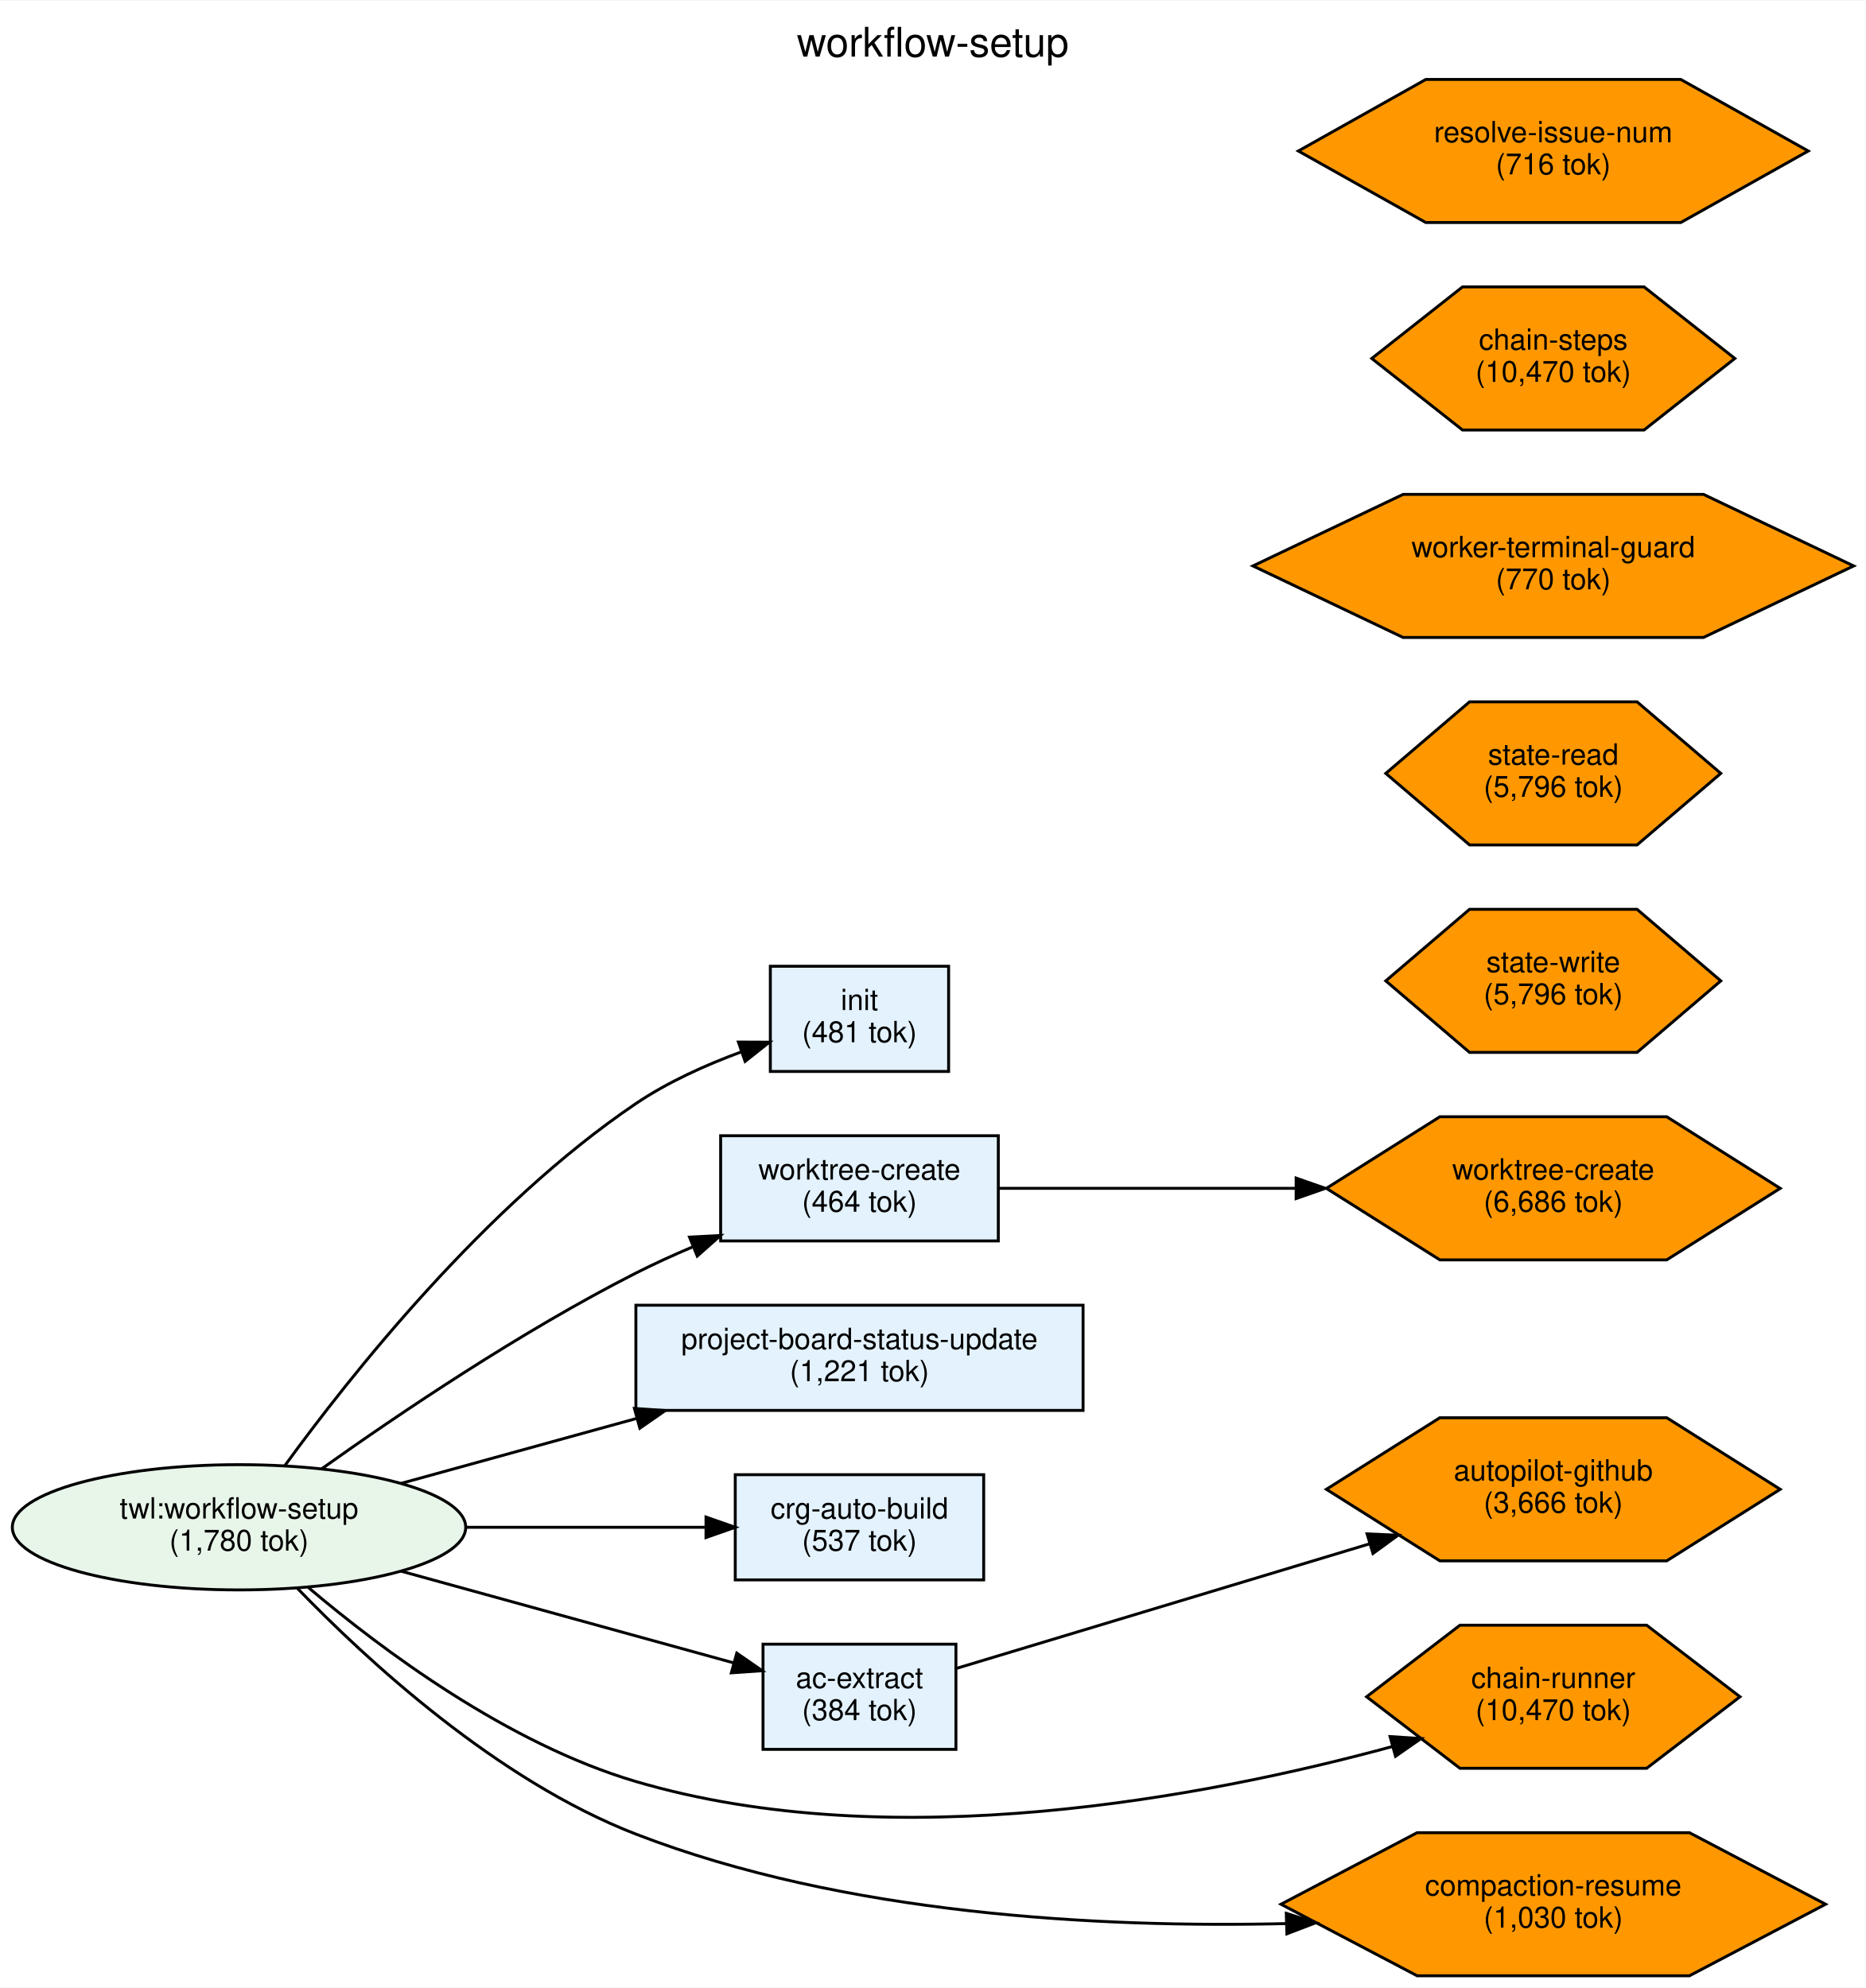
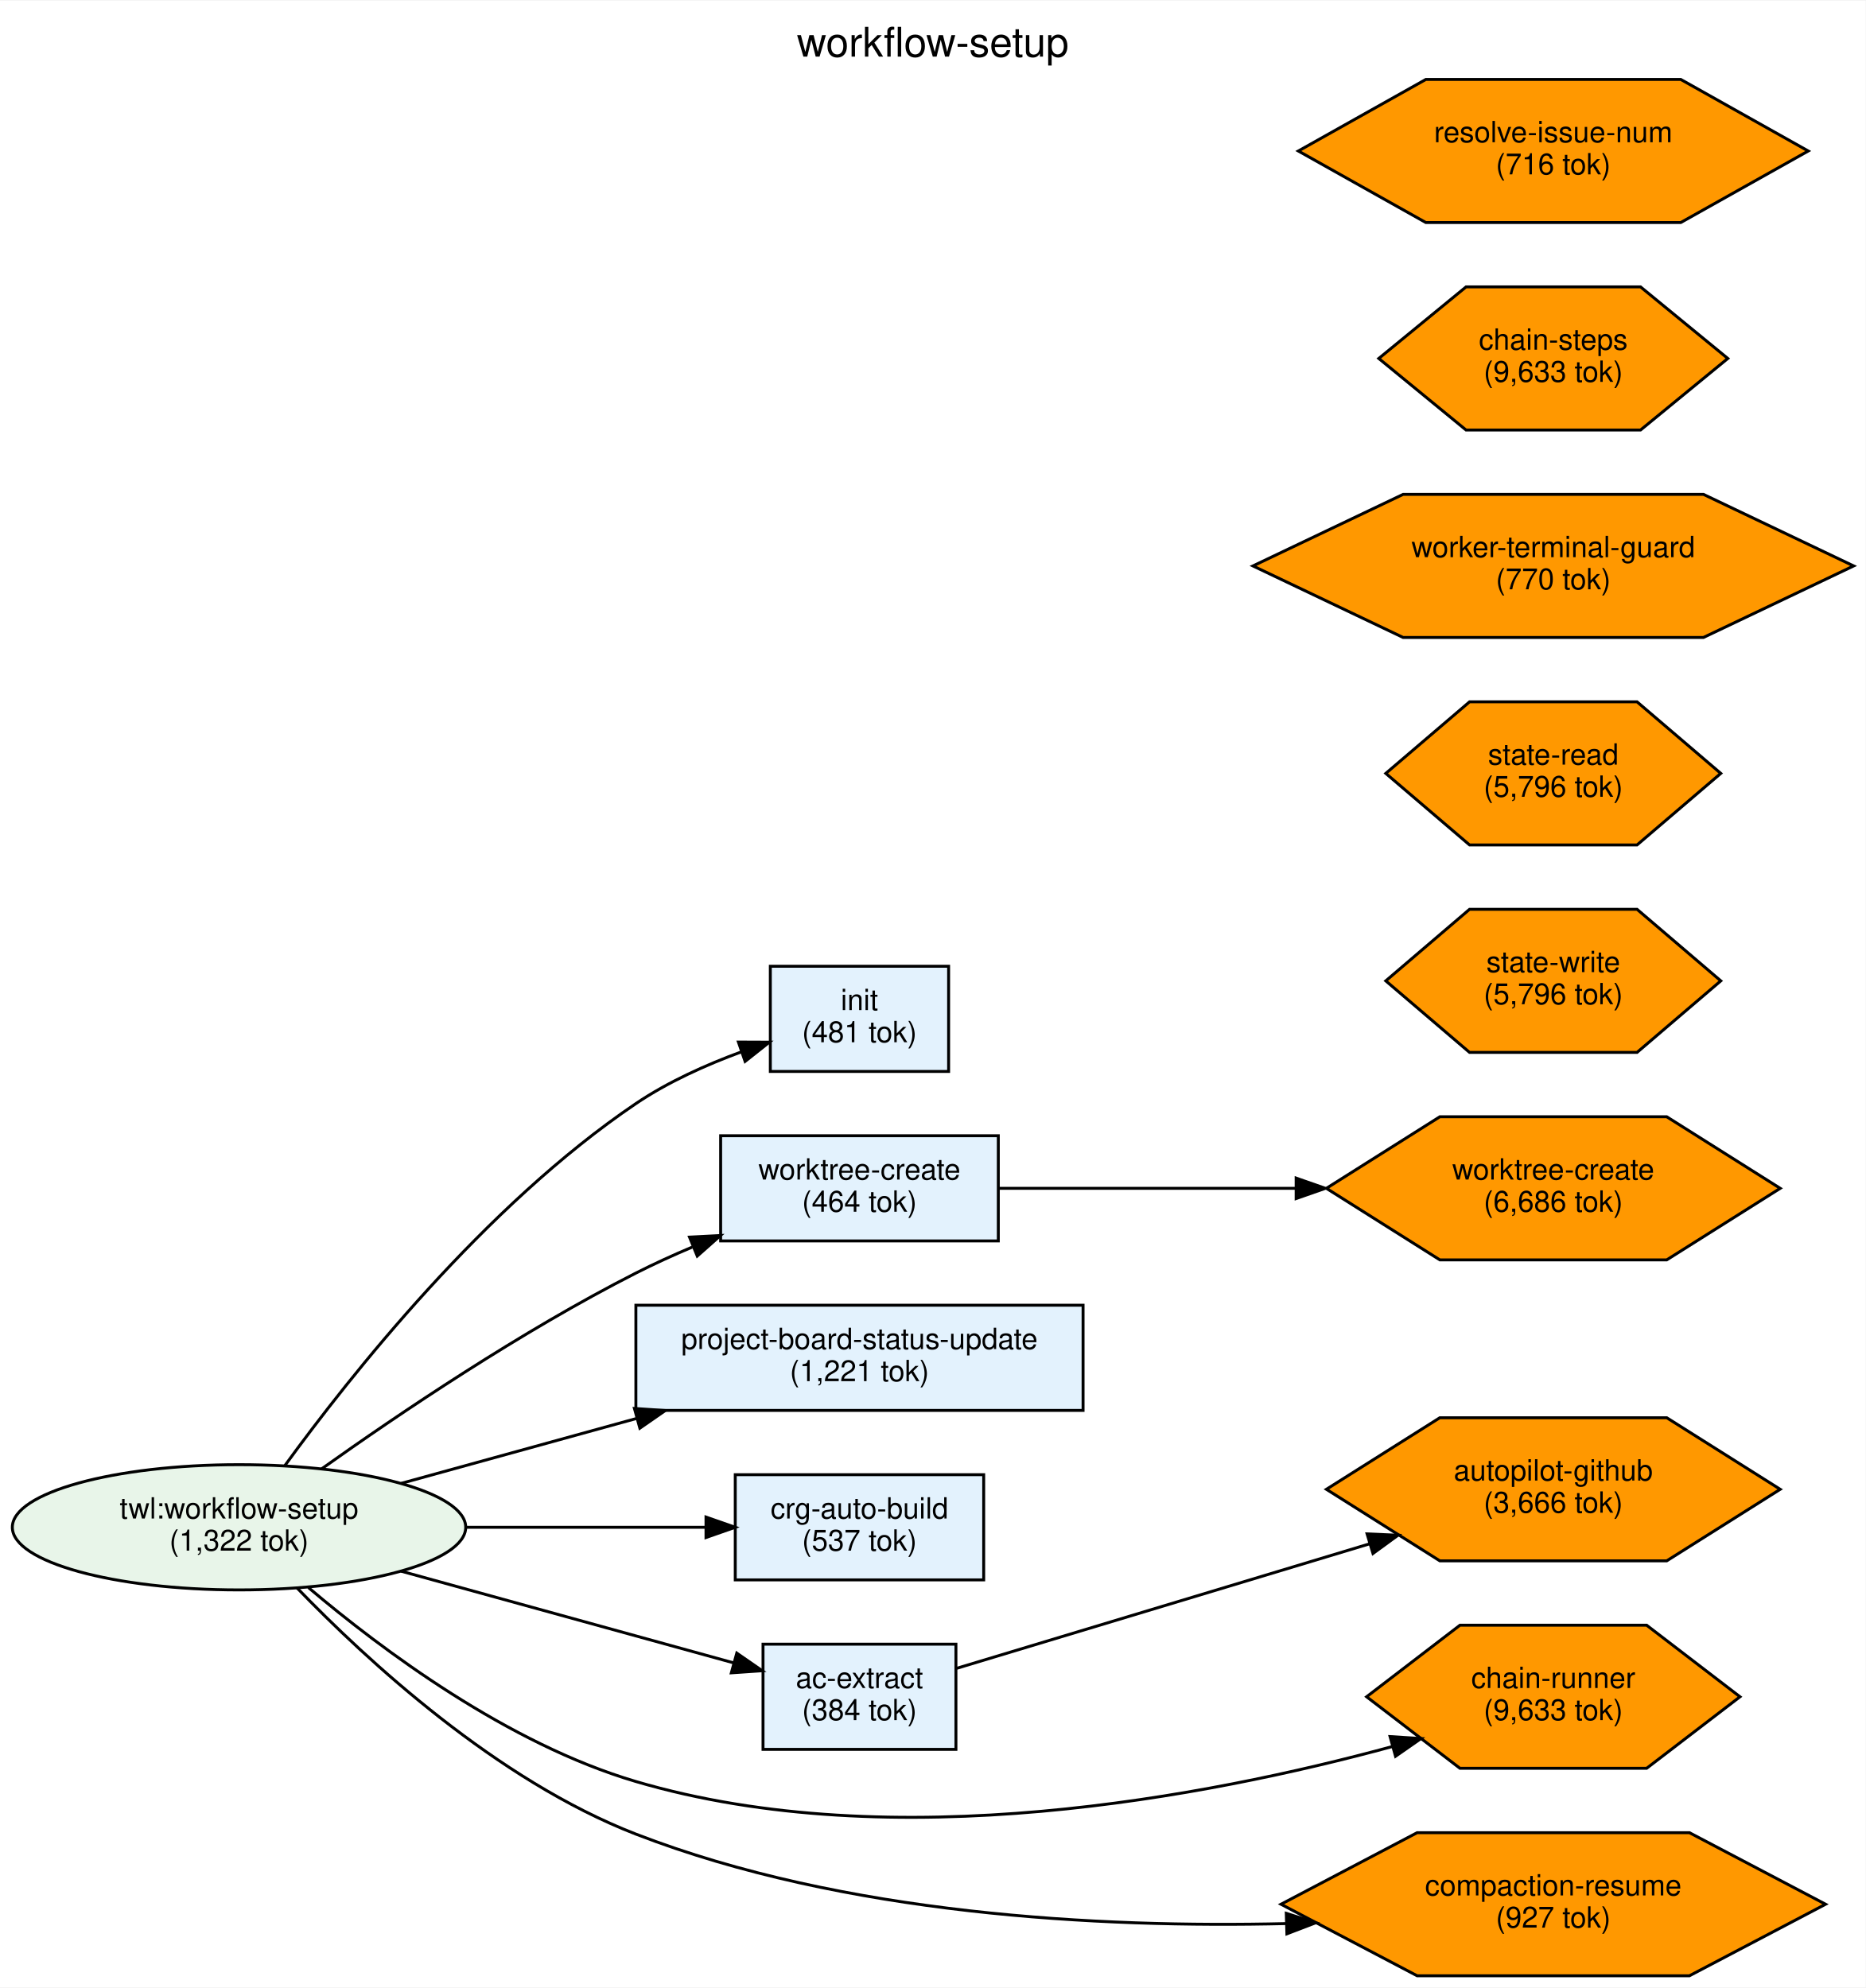
<svg xmlns="http://www.w3.org/2000/svg" width="638pt" height="680pt" viewBox="0.00 0.00 638.32 679.99">
  <g id="graph0" class="graph" transform="scale(1 1) rotate(0) translate(4 675.99)">
    <polygon fill="white" stroke="transparent" points="-4,4 -4,-675.99 634.32,-675.99 634.32,4 -4,4" />
    <text text-anchor="middle" x="315.16" y="-656.79" font-family="Helvetica,sans-Serif" font-size="14.00">workflow-setup</text>
    <g id="node1" class="node">
      <ellipse fill="#e8f5e9" stroke="black" cx="77.78" cy="-153.49" rx="77.56" ry="21.43" />
      <text text-anchor="middle" x="77.78" y="-156.49" font-family="Helvetica,sans-Serif" font-size="10.00">twl:workflow-setup</text>
-       <text text-anchor="middle" x="77.78" y="-145.49" font-family="Helvetica,sans-Serif" font-size="10.00">(1,780 tok)</text>
+       <text text-anchor="middle" x="77.78" y="-145.49" font-family="Helvetica,sans-Serif" font-size="10.00">(1,322 tok)</text>
    </g>
    <g id="node2" class="node">
      <polygon fill="#e3f2fd" stroke="black" points="320.56,-345.49 259.56,-345.49 259.56,-309.49 320.56,-309.49 320.56,-345.49" />
      <text text-anchor="middle" x="290.06" y="-330.49" font-family="Helvetica,sans-Serif" font-size="10.00">init</text>
      <text text-anchor="middle" x="290.06" y="-319.49" font-family="Helvetica,sans-Serif" font-size="10.00">(481 tok)</text>
    </g>
    <g id="edge1" class="edge">
      <path fill="none" stroke="black" d="M93.25,-174.31C115.73,-205.28 161.88,-263.57 213.56,-298.49 224.49,-305.88 237.56,-311.75 249.72,-316.22" />
      <polygon fill="black" stroke="black" points="248.64,-319.55 259.23,-319.51 250.93,-312.93 248.64,-319.55" />
    </g>
    <g id="node3" class="node">
      <polygon fill="#e3f2fd" stroke="black" points="337.56,-287.49 242.56,-287.49 242.56,-251.49 337.56,-251.49 337.56,-287.49" />
      <text text-anchor="middle" x="290.06" y="-272.49" font-family="Helvetica,sans-Serif" font-size="10.00">worktree-create</text>
      <text text-anchor="middle" x="290.06" y="-261.49" font-family="Helvetica,sans-Serif" font-size="10.00">(464 tok)</text>
    </g>
    <g id="edge2" class="edge">
      <path fill="none" stroke="black" d="M105.92,-173.4C132.45,-192.28 174.45,-220.63 213.56,-240.49 219.7,-243.61 226.26,-246.6 232.85,-249.39" />
      <polygon fill="black" stroke="black" points="231.91,-252.79 242.49,-253.34 234.56,-246.31 231.91,-252.79" />
    </g>
    <g id="node4" class="node">
      <polygon fill="#e3f2fd" stroke="black" points="366.56,-229.49 213.56,-229.49 213.56,-193.49 366.56,-193.49 366.56,-229.49" />
      <text text-anchor="middle" x="290.06" y="-214.49" font-family="Helvetica,sans-Serif" font-size="10.00">project-board-status-update</text>
      <text text-anchor="middle" x="290.06" y="-203.49" font-family="Helvetica,sans-Serif" font-size="10.00">(1,221 tok)</text>
    </g>
    <g id="edge3" class="edge">
      <path fill="none" stroke="black" d="M133.21,-168.51C157.81,-175.29 187.28,-183.42 213.95,-190.78" />
      <polygon fill="black" stroke="black" points="213.06,-194.16 223.63,-193.45 214.92,-187.41 213.06,-194.16" />
    </g>
    <g id="node5" class="node">
      <polygon fill="#e3f2fd" stroke="black" points="332.56,-171.49 247.56,-171.49 247.56,-135.49 332.56,-135.49 332.56,-171.49" />
      <text text-anchor="middle" x="290.06" y="-156.49" font-family="Helvetica,sans-Serif" font-size="10.00">crg-auto-build</text>
      <text text-anchor="middle" x="290.06" y="-145.49" font-family="Helvetica,sans-Serif" font-size="10.00">(537 tok)</text>
    </g>
    <g id="edge4" class="edge">
      <path fill="none" stroke="black" d="M155.59,-153.49C182.8,-153.49 212.73,-153.49 237.35,-153.49" />
      <polygon fill="black" stroke="black" points="237.55,-156.99 247.55,-153.49 237.55,-149.99 237.55,-156.99" />
    </g>
    <g id="node6" class="node">
      <polygon fill="#e3f2fd" stroke="black" points="323.06,-113.49 257.06,-113.49 257.06,-77.49 323.06,-77.49 323.06,-113.49" />
      <text text-anchor="middle" x="290.06" y="-98.49" font-family="Helvetica,sans-Serif" font-size="10.00">ac-extract</text>
      <text text-anchor="middle" x="290.06" y="-87.49" font-family="Helvetica,sans-Serif" font-size="10.00">(384 tok)</text>
    </g>
    <g id="edge5" class="edge">
      <path fill="none" stroke="black" d="M133.21,-138.48C168.72,-128.69 214.38,-116.09 247.08,-107.07" />
      <polygon fill="black" stroke="black" points="248.08,-110.43 256.79,-104.4 246.22,-103.68 248.08,-110.43" />
    </g>
    <g id="node9" class="node">
      <polygon fill="#ff9800" stroke="black" points="591.32,-95.49 559.38,-119.98 495.51,-119.98 463.57,-95.49 495.51,-71.01 559.38,-71.01 591.32,-95.49" />
      <text text-anchor="middle" x="527.44" y="-98.49" font-family="Helvetica,sans-Serif" font-size="10.00">chain-runner</text>
-       <text text-anchor="middle" x="527.44" y="-87.49" font-family="Helvetica,sans-Serif" font-size="10.00">(10,470 tok)</text>
+       <text text-anchor="middle" x="527.44" y="-87.49" font-family="Helvetica,sans-Serif" font-size="10.00">(9,633 tok)</text>
    </g>
    <g id="edge6" class="edge">
      <path fill="none" stroke="black" d="M101.52,-132.87C126.76,-111.48 169.75,-79.41 213.56,-66.49 301.6,-40.55 409.06,-61.23 472.39,-78.46" />
      <polygon fill="black" stroke="black" points="471.59,-81.87 482.17,-81.19 473.47,-75.13 471.59,-81.87" />
    </g>
    <g id="node14" class="node">
      <polygon fill="#ff9800" stroke="black" points="620.6,-24.49 574.02,-48.98 480.86,-48.98 434.28,-24.49 480.86,-0.01 574.02,-0.01 620.6,-24.49" />
      <text text-anchor="middle" x="527.44" y="-27.49" font-family="Helvetica,sans-Serif" font-size="10.00">compaction-resume</text>
-       <text text-anchor="middle" x="527.44" y="-16.49" font-family="Helvetica,sans-Serif" font-size="10.00">(1,030 tok)</text>
+       <text text-anchor="middle" x="527.44" y="-16.49" font-family="Helvetica,sans-Serif" font-size="10.00">(927 tok)</text>
    </g>
    <g id="edge7" class="edge">
      <path fill="none" stroke="black" d="M97.42,-132.95C121.5,-107.98 165.98,-66.91 213.56,-48.49 284.82,-20.92 371.91,-16.36 436.09,-17.87" />
      <polygon fill="black" stroke="black" points="436.09,-21.37 446.19,-18.16 436.3,-14.37 436.09,-21.37" />
    </g>
    <g id="node11" class="node">
      <polygon fill="#ff9800" stroke="black" points="605.08,-269.49 566.26,-293.98 488.62,-293.98 449.81,-269.49 488.62,-245.01 566.26,-245.01 605.08,-269.49" />
      <text text-anchor="middle" x="527.44" y="-272.49" font-family="Helvetica,sans-Serif" font-size="10.00">worktree-create</text>
      <text text-anchor="middle" x="527.44" y="-261.49" font-family="Helvetica,sans-Serif" font-size="10.00">(6,686 tok)</text>
    </g>
    <g id="edge8" class="edge">
      <path fill="none" stroke="black" d="M337.57,-269.49C366.59,-269.49 404.86,-269.49 439.36,-269.49" />
      <polygon fill="black" stroke="black" points="439.46,-272.99 449.46,-269.49 439.46,-265.99 439.46,-272.99" />
    </g>
    <g id="node12" class="node">
      <polygon fill="#ff9800" stroke="black" points="605.08,-166.49 566.26,-190.98 488.62,-190.98 449.81,-166.49 488.62,-142.01 566.26,-142.01 605.08,-166.49" />
      <text text-anchor="middle" x="527.44" y="-169.49" font-family="Helvetica,sans-Serif" font-size="10.00">autopilot-github</text>
      <text text-anchor="middle" x="527.44" y="-158.49" font-family="Helvetica,sans-Serif" font-size="10.00">(3,666 tok)</text>
    </g>
    <g id="edge9" class="edge">
      <path fill="none" stroke="black" d="M323.3,-105.22C359.54,-116.15 419.25,-134.16 464.58,-147.83" />
      <polygon fill="black" stroke="black" points="463.73,-151.23 474.31,-150.77 465.75,-144.53 463.73,-151.23" />
    </g>
    <g id="node7" class="node">
      <polygon fill="#ff9800" stroke="black" points="584.75,-411.49 556.1,-435.98 498.79,-435.98 470.13,-411.49 498.79,-387.01 556.1,-387.01 584.75,-411.49" />
      <text text-anchor="middle" x="527.44" y="-414.49" font-family="Helvetica,sans-Serif" font-size="10.00">state-read</text>
      <text text-anchor="middle" x="527.44" y="-403.49" font-family="Helvetica,sans-Serif" font-size="10.00">(5,796 tok)</text>
    </g>
    <g id="node8" class="node">
      <polygon fill="#ff9800" stroke="black" points="584.75,-340.49 556.1,-364.98 498.79,-364.98 470.13,-340.49 498.79,-316.01 556.1,-316.01 584.75,-340.49" />
      <text text-anchor="middle" x="527.44" y="-343.49" font-family="Helvetica,sans-Serif" font-size="10.00">state-write</text>
      <text text-anchor="middle" x="527.44" y="-332.49" font-family="Helvetica,sans-Serif" font-size="10.00">(5,796 tok)</text>
    </g>
    <g id="node10" class="node">
      <polygon fill="#ff9800" stroke="black" points="630.2,-482.49 578.82,-506.98 476.06,-506.98 424.68,-482.49 476.06,-458.01 578.82,-458.01 630.2,-482.49" />
      <text text-anchor="middle" x="527.44" y="-485.49" font-family="Helvetica,sans-Serif" font-size="10.00">worker-terminal-guard</text>
      <text text-anchor="middle" x="527.44" y="-474.49" font-family="Helvetica,sans-Serif" font-size="10.00">(770 tok)</text>
    </g>
    <g id="node13" class="node">
-       <polygon fill="#ff9800" stroke="black" points="589.55,-553.49 558.5,-577.98 496.39,-577.98 465.33,-553.49 496.39,-529.01 558.5,-529.01 589.55,-553.49" />
+       <polygon fill="#ff9800" stroke="black" points="587.15,-553.49 557.3,-577.98 497.59,-577.98 467.73,-553.49 497.59,-529.01 557.3,-529.01 587.15,-553.49" />
      <text text-anchor="middle" x="527.44" y="-556.49" font-family="Helvetica,sans-Serif" font-size="10.00">chain-steps</text>
-       <text text-anchor="middle" x="527.44" y="-545.49" font-family="Helvetica,sans-Serif" font-size="10.00">(10,470 tok)</text>
+       <text text-anchor="middle" x="527.44" y="-545.49" font-family="Helvetica,sans-Serif" font-size="10.00">(9,633 tok)</text>
    </g>
    <g id="node15" class="node">
      <polygon fill="#ff9800" stroke="black" points="614.67,-624.49 571.06,-648.98 483.83,-648.98 440.21,-624.49 483.83,-600.01 571.06,-600.01 614.67,-624.49" />
      <text text-anchor="middle" x="527.44" y="-627.49" font-family="Helvetica,sans-Serif" font-size="10.00">resolve-issue-num</text>
      <text text-anchor="middle" x="527.44" y="-616.49" font-family="Helvetica,sans-Serif" font-size="10.00">(716 tok)</text>
    </g>
  </g>
</svg>
